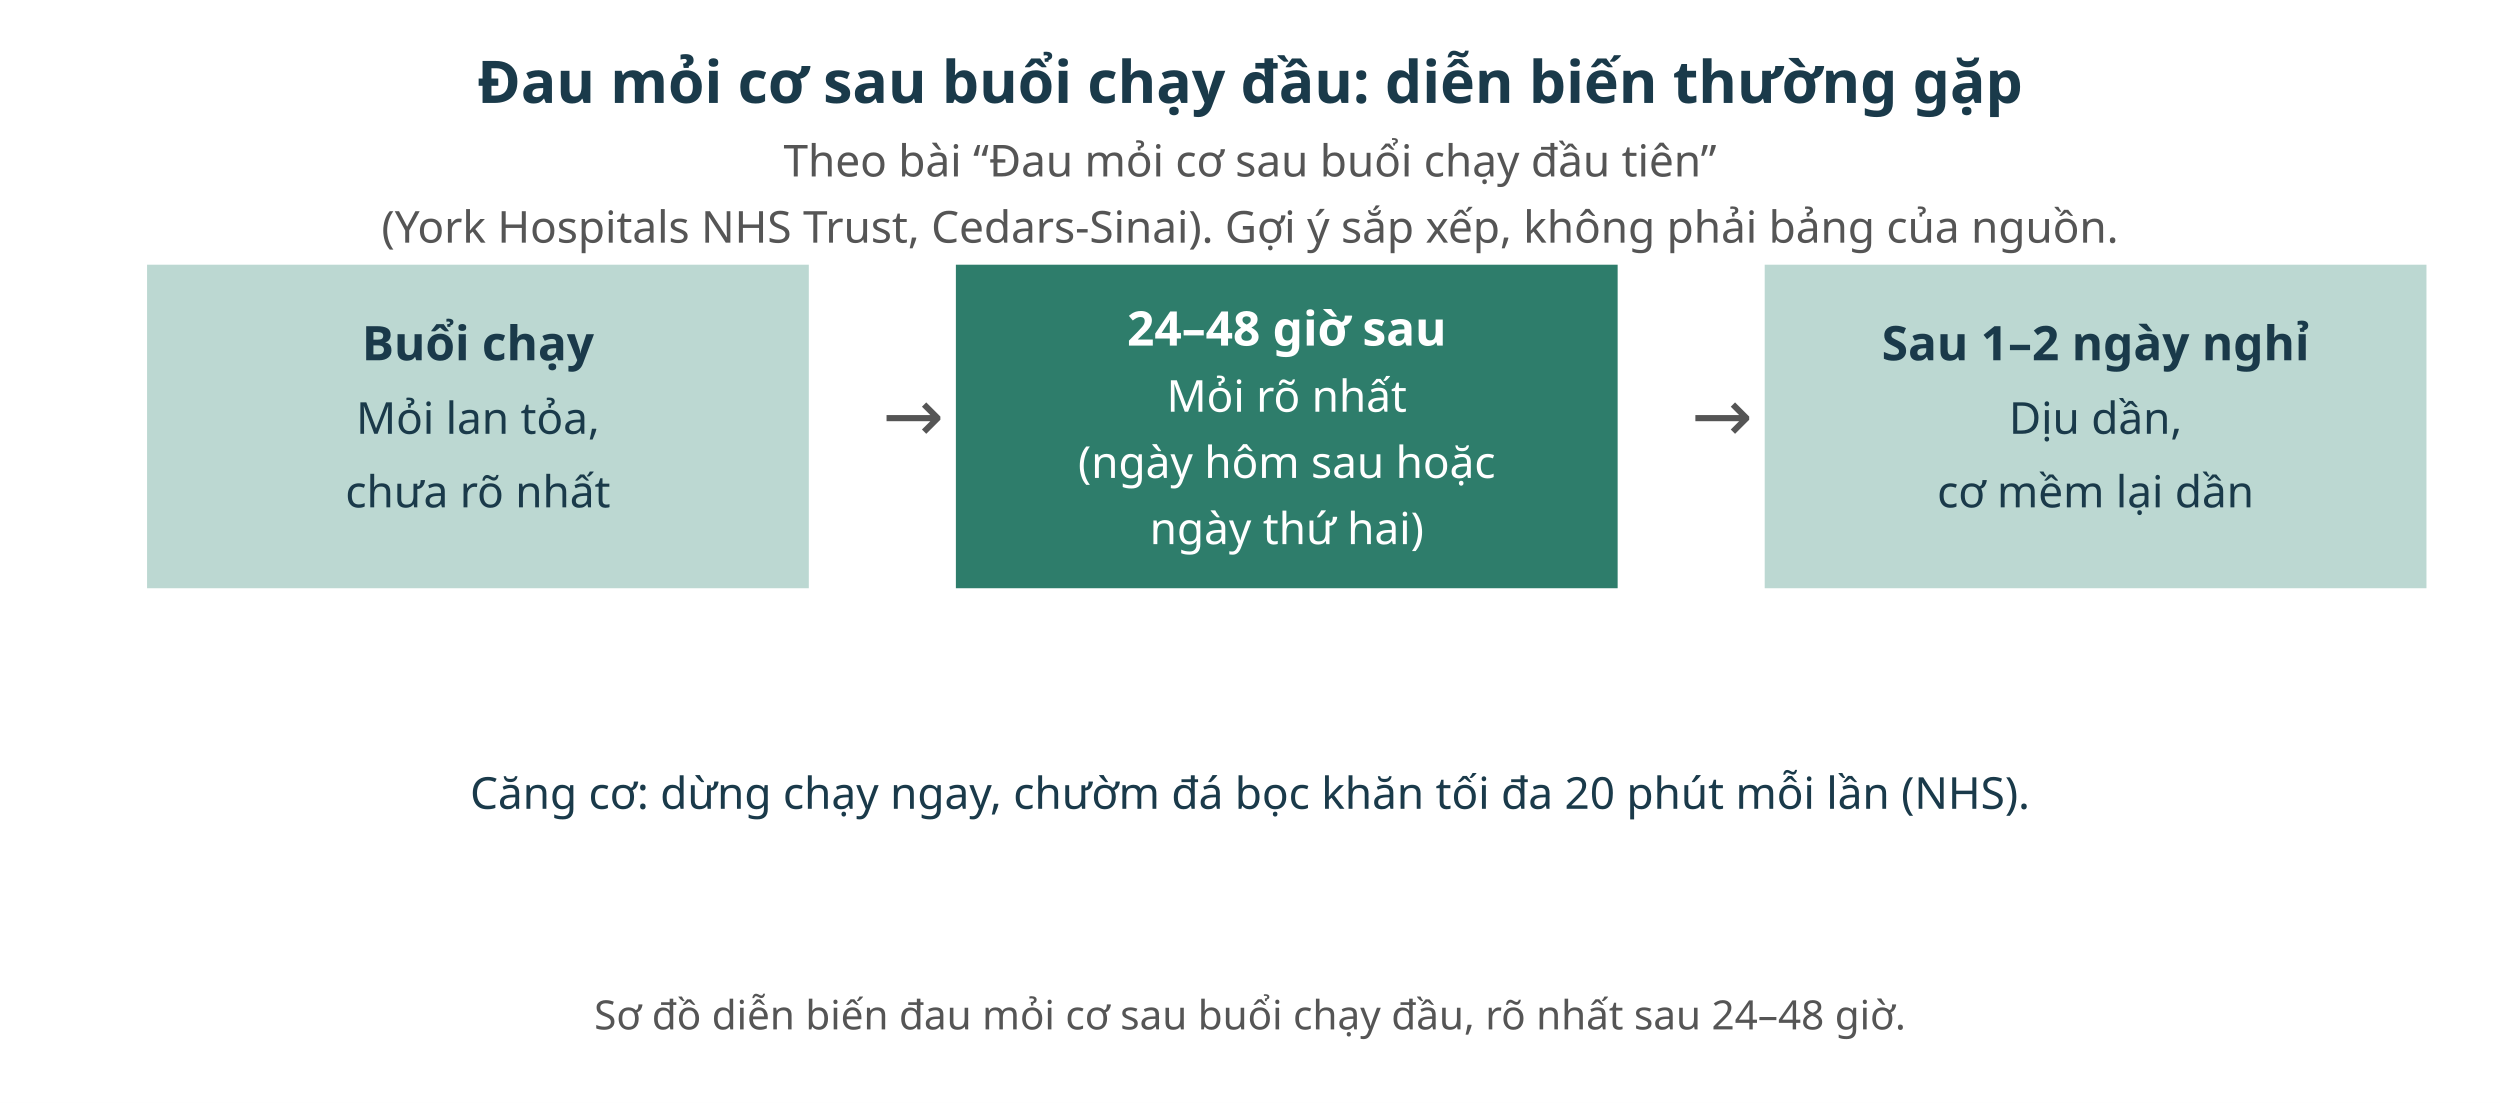
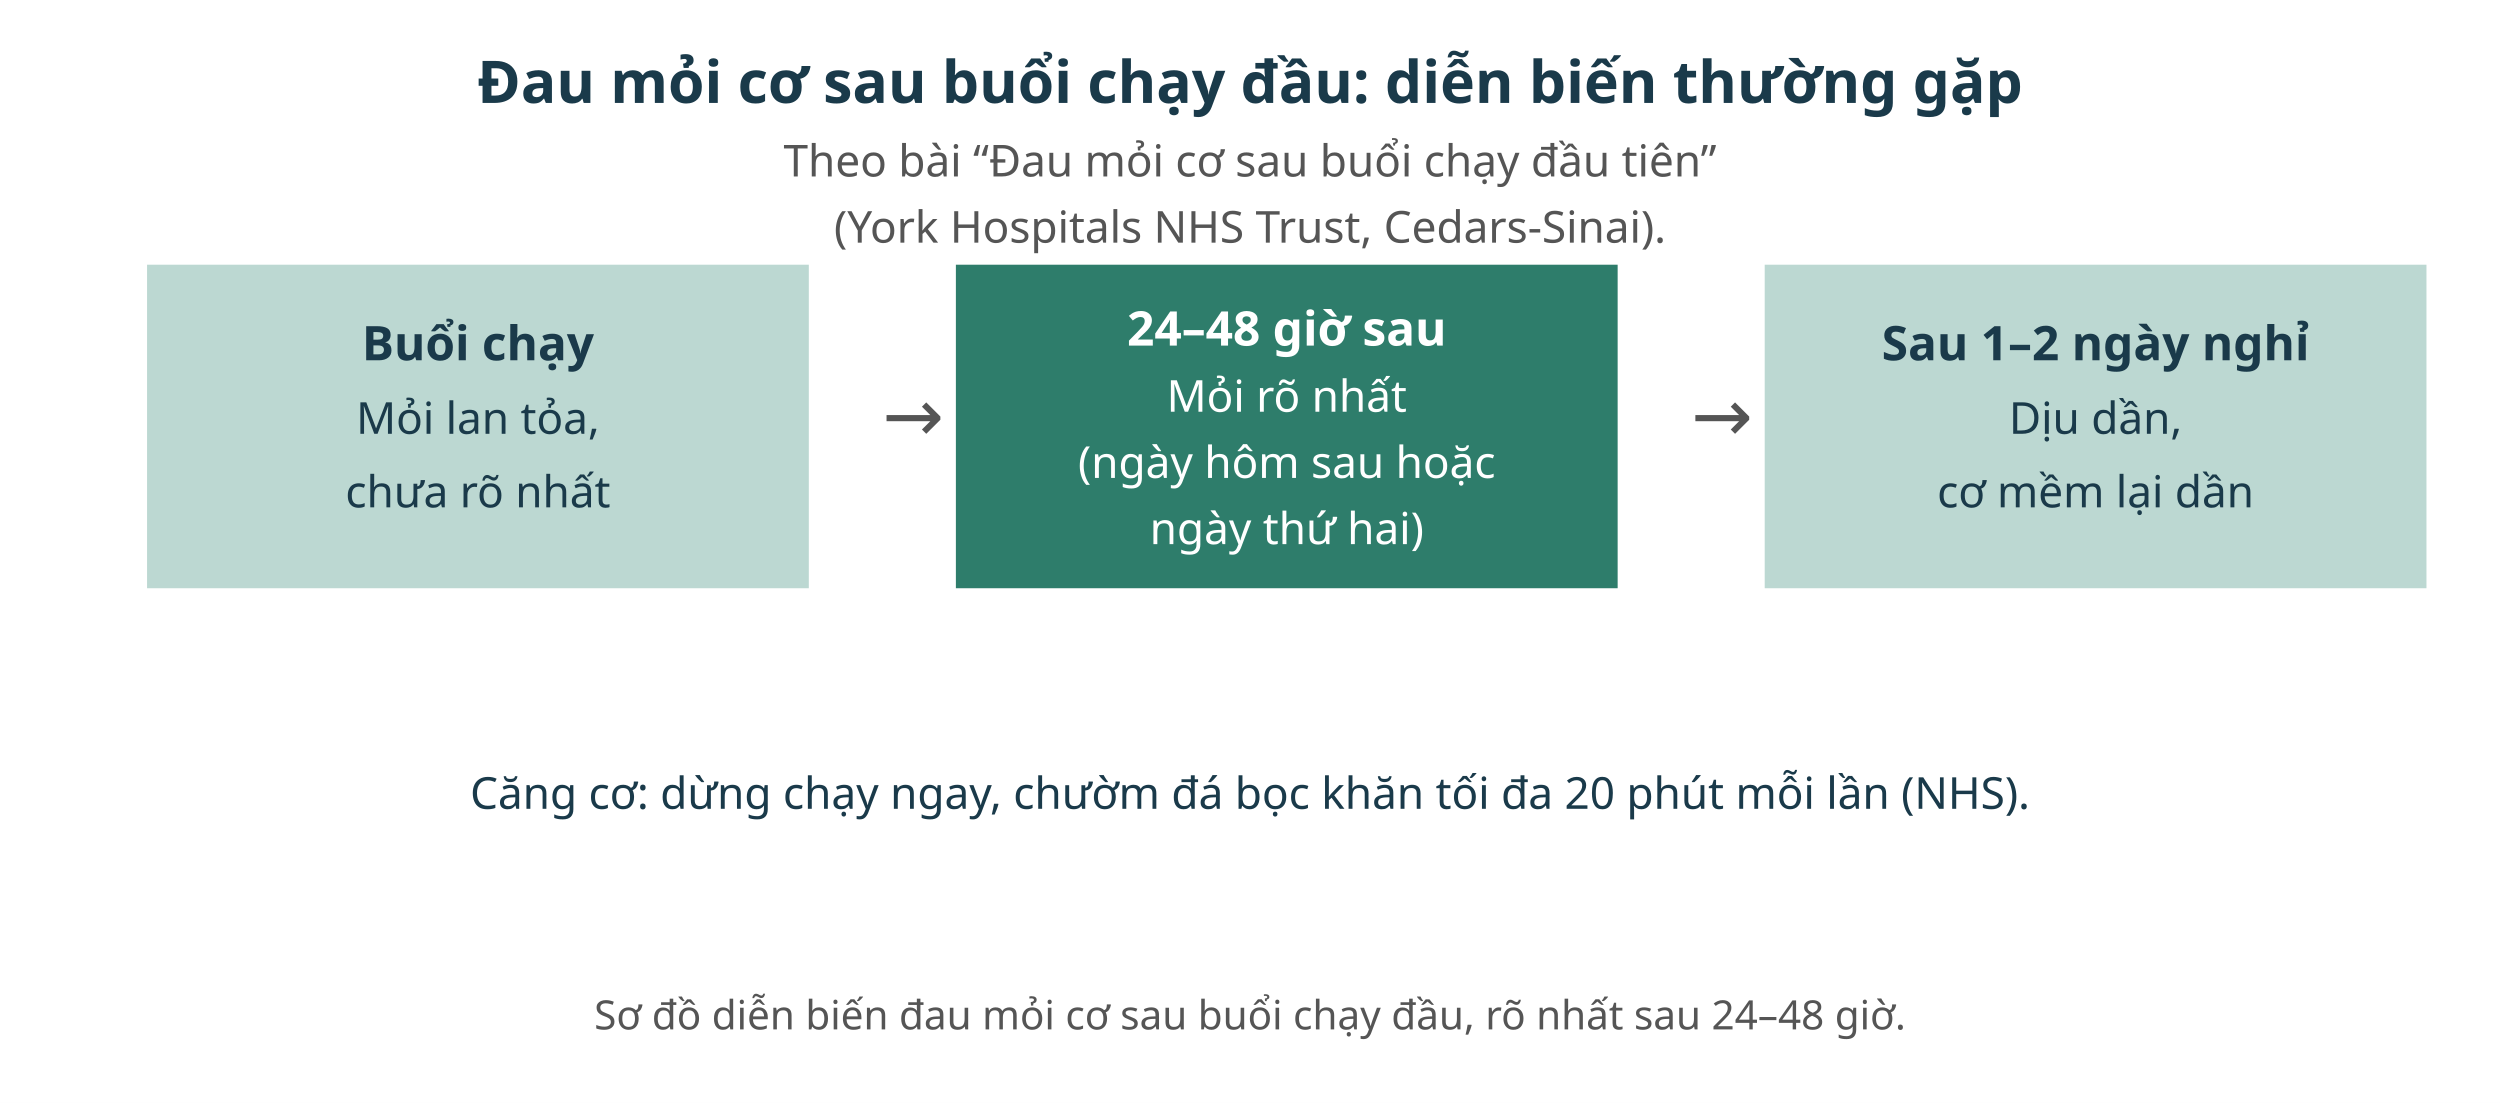
<svg xmlns="http://www.w3.org/2000/svg" viewBox="0 0 680 300" role="img" aria-label="Diễn biến đau mỏi cơ sau buổi chạy đầu: mỏi lan tỏa, rõ nhất sau 24 đến 48 giờ tức ngày hôm sau hoặc ngày thứ hai, dịu dần sau một hai ngày nghỉ; căng cơ thì dừng chạy ngay và chườm đá tối đa 20 phút mỗi lần">
  <rect width="680" height="300" fill="#ffffff" />
  <text x="340" y="28" font-family="sans-serif" font-size="16" font-weight="bold" text-anchor="middle" fill="#1a3a4a">Đau mỏi cơ sau buổi chạy đầu: diễn biến thường gặp</text>
  <text x="340" y="48" font-family="sans-serif" font-size="12" text-anchor="middle" fill="#555555">Theo bài “Đau mỏi cơ sau buổi chạy đầu tiên”</text>
-   <text x="340" y="66" font-family="sans-serif" font-size="12" text-anchor="middle" fill="#555555">(York Hospitals NHS Trust, Cedars-Sinai). Gợi ý sắp xếp, không phải bảng của nguồn.</text>
+   <text x="340" y="66" font-family="sans-serif" font-size="12" text-anchor="middle" fill="#555555">(York Hospitals NHS Trust, Cedars-Sinai).</text>
  <g font-family="sans-serif" font-size="13" fill="#1a3a4a">
    <rect x="40" y="72" width="180" height="88" fill="#bcd8d2" />
    <text x="130" y="98" text-anchor="middle" font-weight="bold">Buổi chạy</text>
    <text x="130" y="118" text-anchor="middle" font-size="12">Mỏi lan tỏa,</text>
    <text x="130" y="138" text-anchor="middle" font-size="12">chưa rõ nhất</text>
    <text x="240" y="120" font-size="20" fill="#555555">→</text>
    <rect x="260" y="72" width="180" height="88" fill="#2e7d6b" />
    <text x="350" y="94" text-anchor="middle" fill="#ffffff" font-weight="bold">24–48 giờ sau</text>
    <text x="350" y="112" text-anchor="middle" fill="#ffffff" font-size="12">Mỏi rõ nhất</text>
    <text x="350" y="130" text-anchor="middle" fill="#ffffff" font-size="12">(ngày hôm sau hoặc</text>
    <text x="350" y="148" text-anchor="middle" fill="#ffffff" font-size="12">ngày thứ hai)</text>
    <text x="460" y="120" font-size="20" fill="#555555">→</text>
    <rect x="480" y="72" width="180" height="88" fill="#bcd8d2" />
    <text x="570" y="98" text-anchor="middle" font-weight="bold">Sau 1–2 ngày nghỉ</text>
    <text x="570" y="118" text-anchor="middle" font-size="12">Dịu dần,</text>
    <text x="570" y="138" text-anchor="middle" font-size="12">cơ mềm lại dần</text>
  </g>
  <text x="340" y="220" font-family="sans-serif" font-size="12" text-anchor="middle" fill="#1a3a4a">Căng cơ: dừng chạy ngay, chườm đá bọc khăn tối đa 20 phút mỗi lần (NHS).</text>
  <text x="340" y="280" font-family="sans-serif" font-size="11" text-anchor="middle" fill="#555555">Sơ đồ diễn biến đau mỏi cơ sau buổi chạy đầu, rõ nhất sau 24–48 giờ.</text>
</svg>
